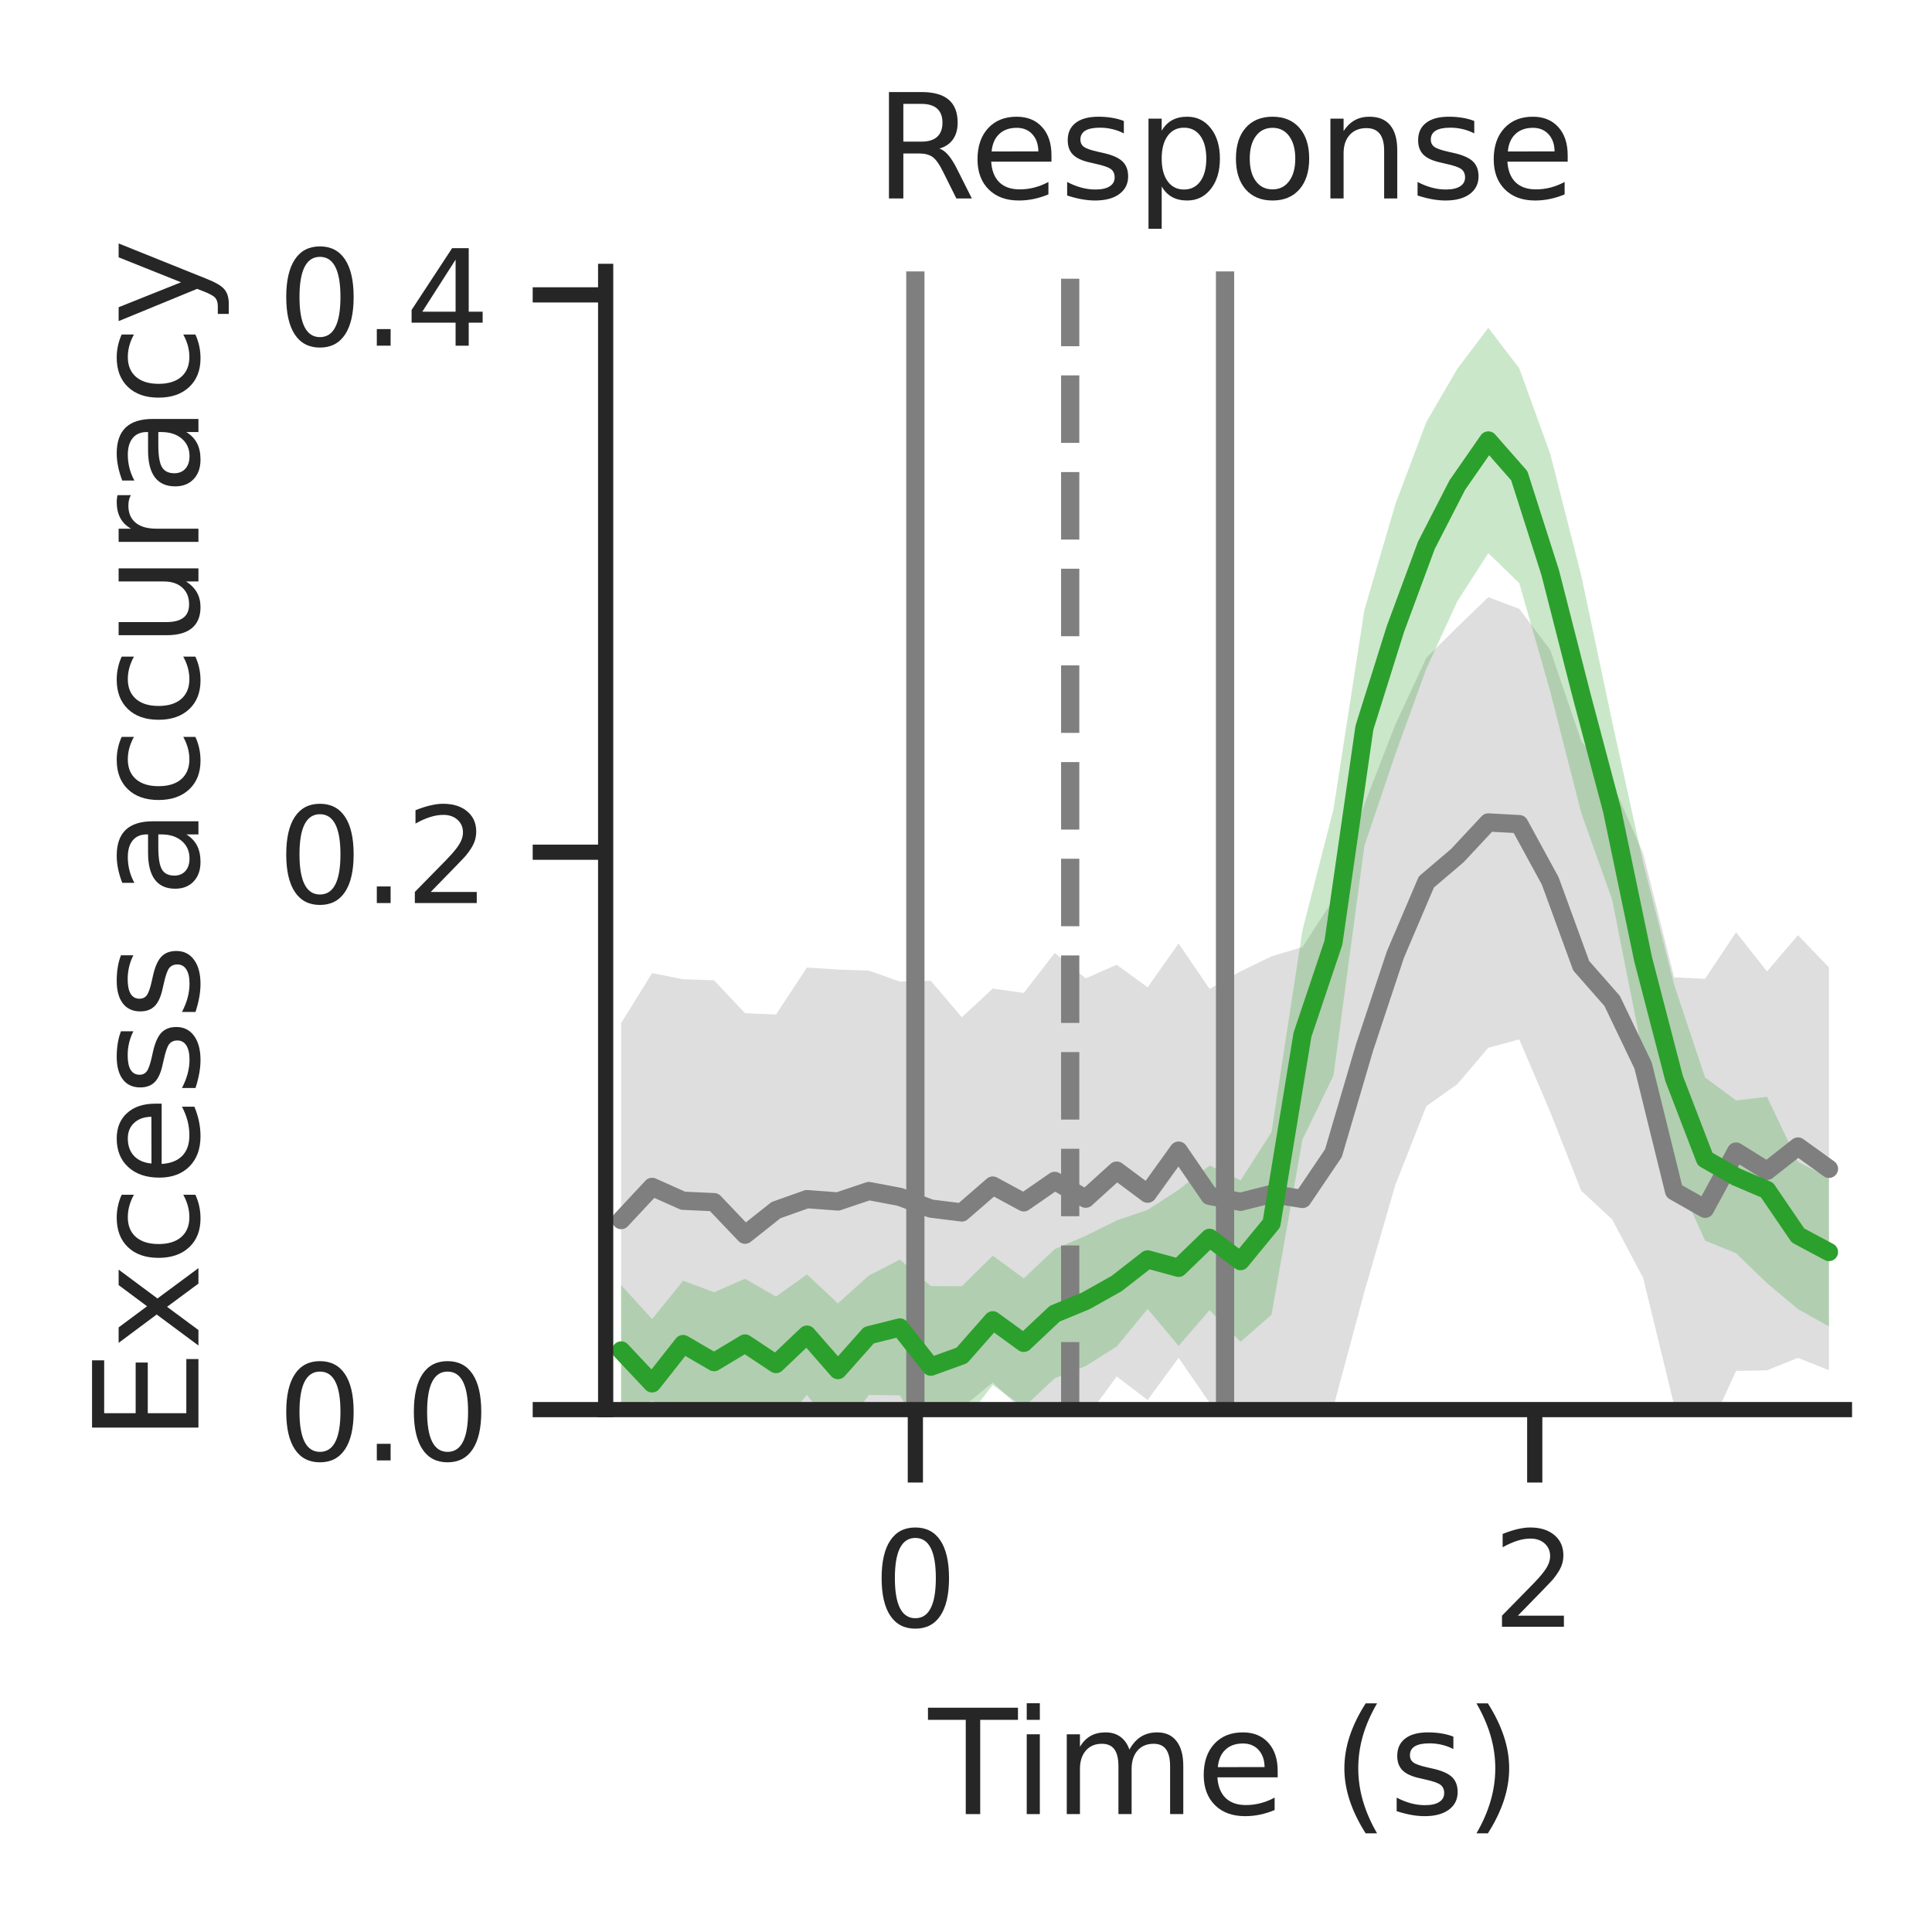
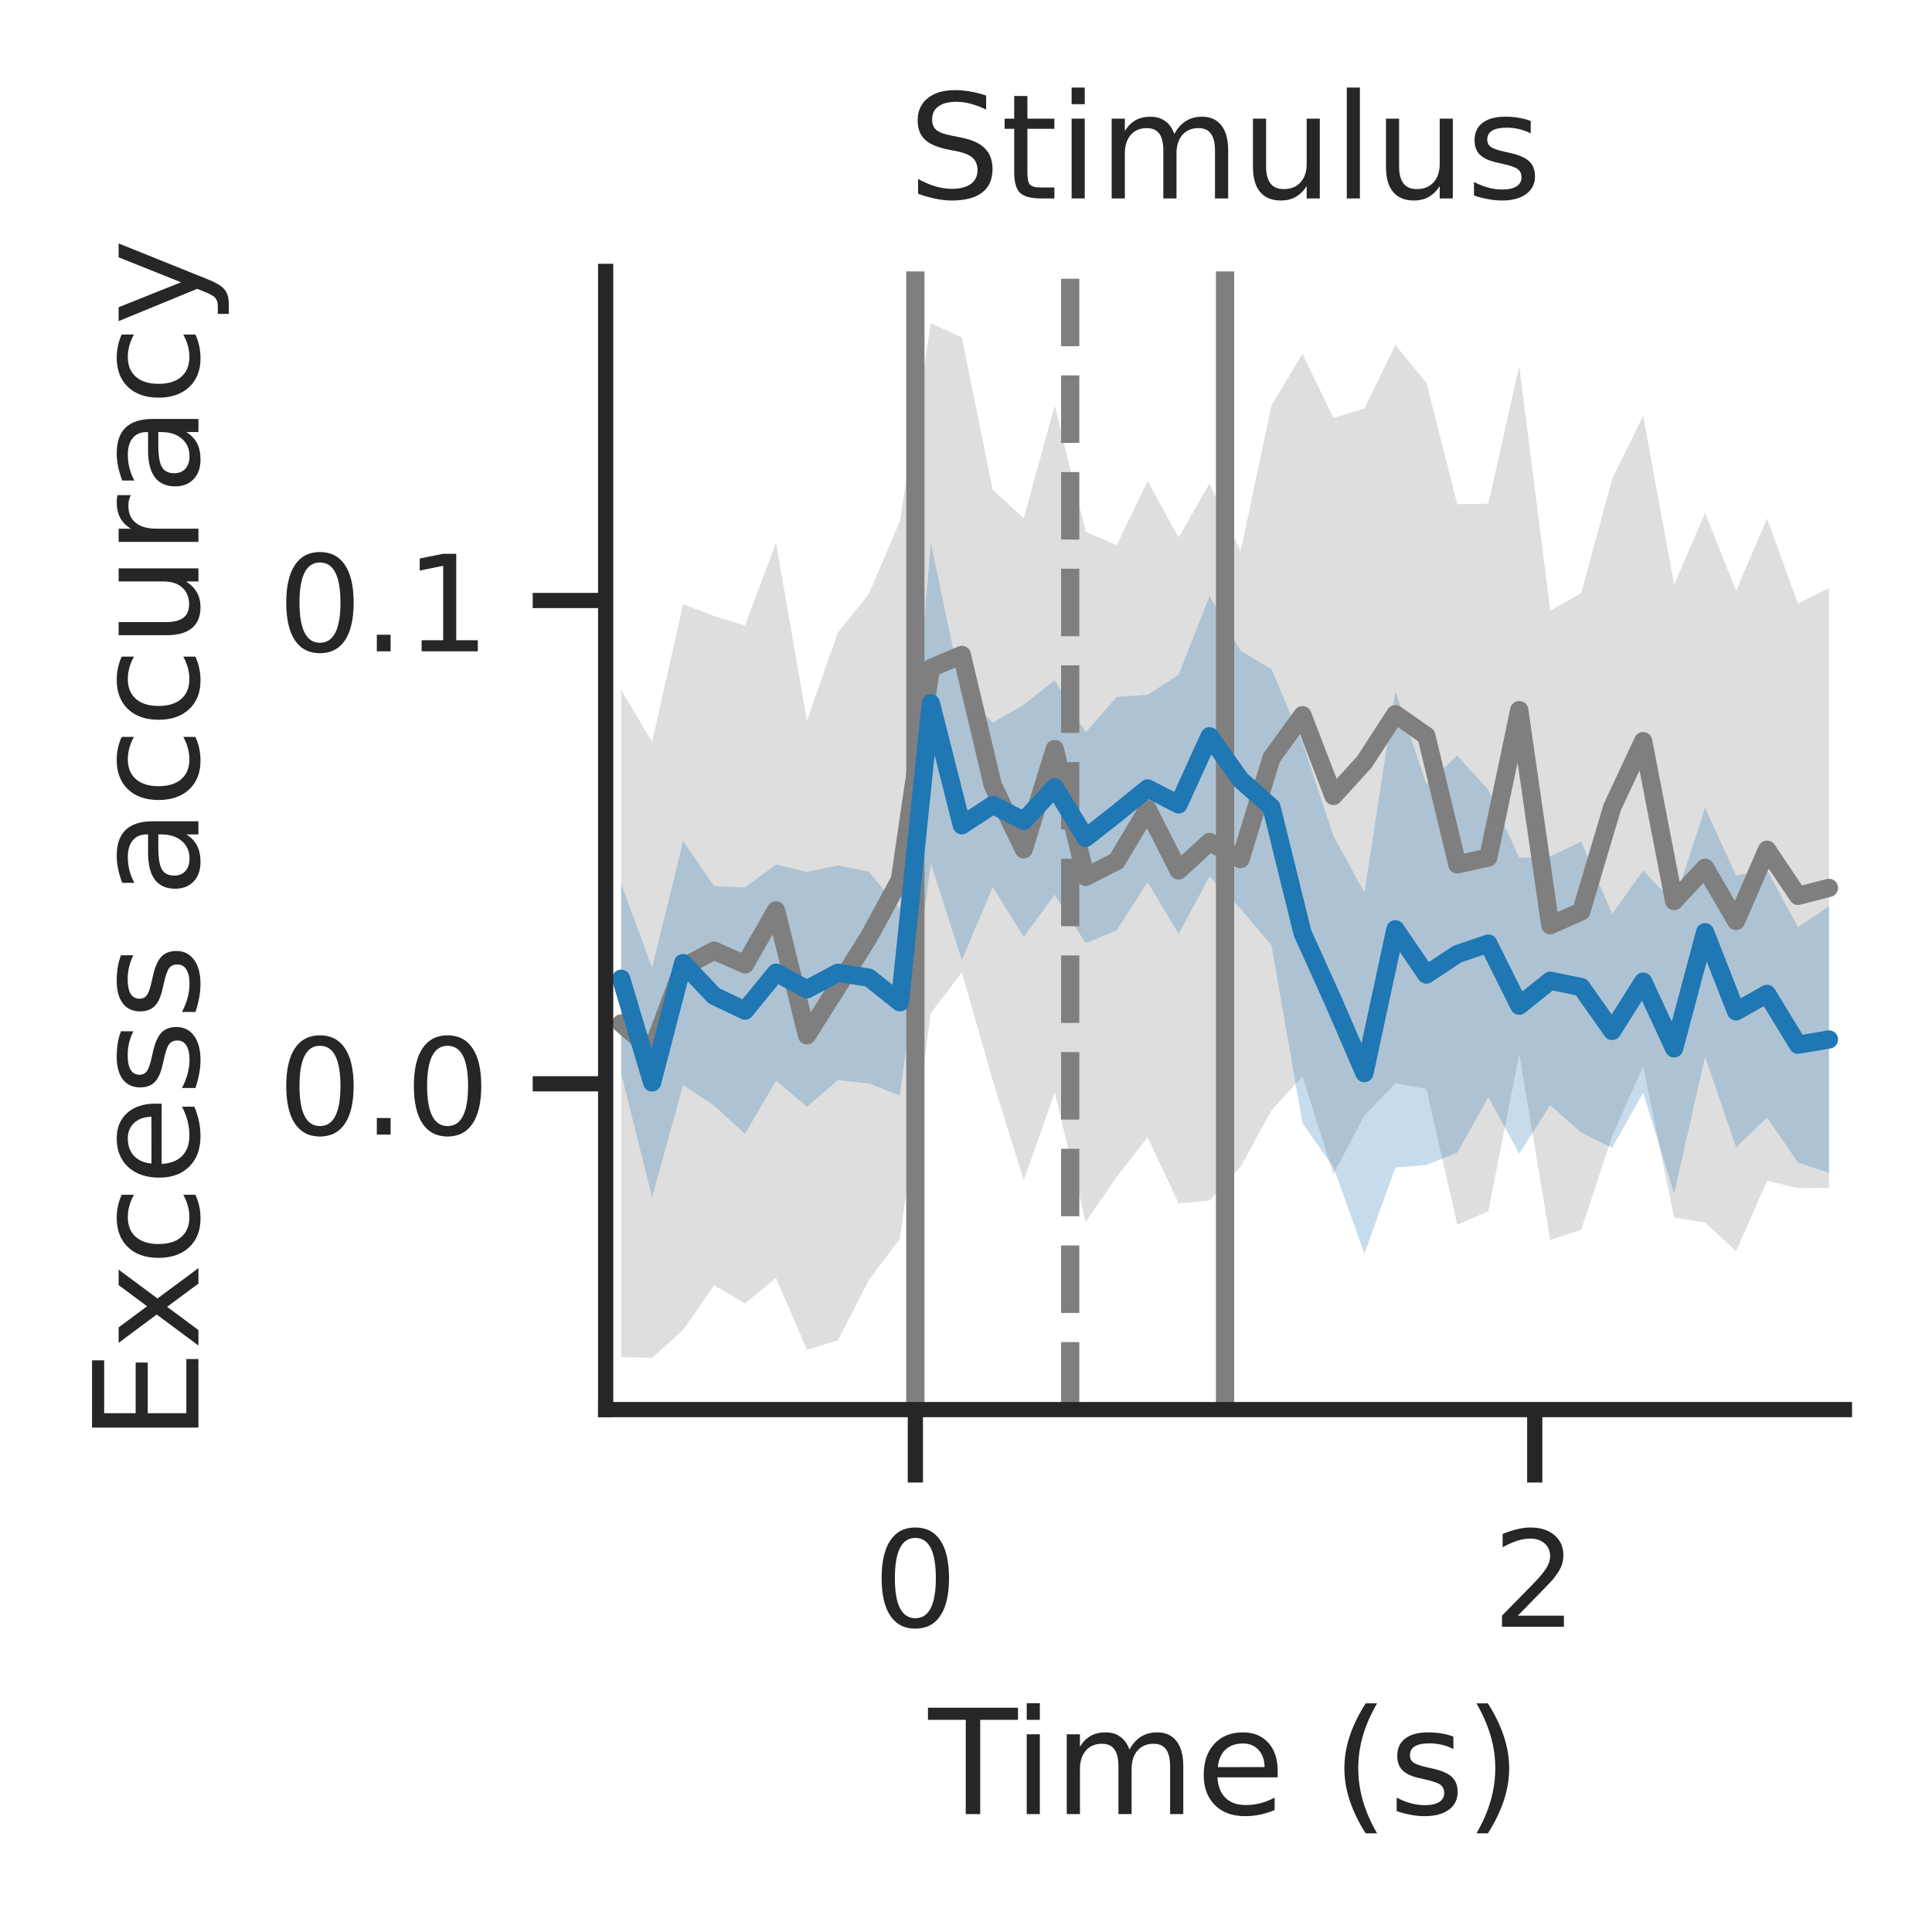
<svg xmlns="http://www.w3.org/2000/svg" xmlns:xlink="http://www.w3.org/1999/xlink" width="158.88pt" height="158.88pt" viewBox="0 0 158.88 158.88" version="1.1">
  <defs>
    <style type="text/css">*{stroke-linejoin: round; stroke-linecap: butt}</style>
  </defs>
  <g id="figure_1">
    <g id="patch_1">
      <path d="M 0 158.88  L 158.88 158.88  L 158.88 0  L 0 0  z " style="fill: #ffffff" />
    </g>
    <g id="axes_1">
      <g id="patch_2">
        <path d="M 49.807 115.92  L 151.68 115.92  L 151.68 22.318  L 49.807 22.318  z " style="fill: #ffffff" />
      </g>
      <g id="matplotlib.axis_1">
        <g id="xtick_1">
          <g id="line2d_1">
            <defs>
-               <path id="m59b1cd3b6c" d="M 0 0  L 0 6  " style="stroke: #262626; stroke-width: 1.25" />
+               <path id="m70c69addf4" d="M 0 0  L 0 6  " style="stroke: #262626; stroke-width: 1.25" />
            </defs>
            <g>
-               <use xlink:href="#m59b1cd3b6c" x="75.275" y="115.92" style="fill: #262626; stroke: #262626; stroke-width: 1.25" />
+               <use xlink:href="#m70c69addf4" x="75.275" y="115.92" style="fill: #262626; stroke: #262626; stroke-width: 1.25" />
            </g>
          </g>
          <g id="text_1">
            <g style="fill: #262626" transform="translate(71.7759 133.7781) scale(0.11 -0.11)">
              <defs>
                <path id="DejaVuSans-30" d="M 2034 4250  Q 1547 4250 1301 3770  Q 1056 3291 1056 2328  Q 1056 1369 1301 889  Q 1547 409 2034 409  Q 2525 409 2770 889  Q 3016 1369 3016 2328  Q 3016 3291 2770 3770  Q 2525 4250 2034 4250  z M 2034 4750  Q 2819 4750 3233 4129  Q 3647 3509 3647 2328  Q 3647 1150 3233 529  Q 2819 -91 2034 -91  Q 1250 -91 836 529  Q 422 1150 422 2328  Q 422 3509 836 4129  Q 1250 4750 2034 4750  z " transform="scale(0.015625)" />
              </defs>
              <use xlink:href="#DejaVuSans-30" />
            </g>
          </g>
        </g>
        <g id="xtick_2">
          <g id="line2d_2">
            <g>
-               <use xlink:href="#m59b1cd3b6c" x="126.211" y="115.92" style="fill: #262626; stroke: #262626; stroke-width: 1.25" />
+               <use xlink:href="#m70c69addf4" x="126.211" y="115.92" style="fill: #262626; stroke: #262626; stroke-width: 1.25" />
            </g>
          </g>
          <g id="text_2">
            <g style="fill: #262626" transform="translate(122.7121 133.7781) scale(0.11 -0.11)">
              <defs>
                <path id="DejaVuSans-32" d="M 1228 531  L 3431 531  L 3431 0  L 469 0  L 469 531  Q 828 903 1448 1529  Q 2069 2156 2228 2338  Q 2531 2678 2651 2914  Q 2772 3150 2772 3378  Q 2772 3750 2511 3984  Q 2250 4219 1831 4219  Q 1534 4219 1204 4116  Q 875 4013 500 3803  L 500 4441  Q 881 4594 1212 4672  Q 1544 4750 1819 4750  Q 2544 4750 2975 4387  Q 3406 4025 3406 3419  Q 3406 3131 3298 2873  Q 3191 2616 2906 2266  Q 2828 2175 2409 1742  Q 1991 1309 1228 531  z " transform="scale(0.015625)" />
              </defs>
              <use xlink:href="#DejaVuSans-32" />
            </g>
          </g>
        </g>
        <g id="text_3">
          <g style="fill: #262626" transform="translate(76.34867 149.1839) scale(0.12 -0.12)">
            <defs>
              <path id="DejaVuSans-54" d="M -19 4666  L 3928 4666  L 3928 4134  L 2272 4134  L 2272 0  L 1638 0  L 1638 4134  L -19 4134  L -19 4666  z " transform="scale(0.015625)" />
              <path id="DejaVuSans-69" d="M 603 3500  L 1178 3500  L 1178 0  L 603 0  L 603 3500  z M 603 4863  L 1178 4863  L 1178 4134  L 603 4134  L 603 4863  z " transform="scale(0.015625)" />
              <path id="DejaVuSans-6d" d="M 3328 2828  Q 3544 3216 3844 3400  Q 4144 3584 4550 3584  Q 5097 3584 5394 3201  Q 5691 2819 5691 2113  L 5691 0  L 5113 0  L 5113 2094  Q 5113 2597 4934 2840  Q 4756 3084 4391 3084  Q 3944 3084 3684 2787  Q 3425 2491 3425 1978  L 3425 0  L 2847 0  L 2847 2094  Q 2847 2600 2669 2842  Q 2491 3084 2119 3084  Q 1678 3084 1418 2786  Q 1159 2488 1159 1978  L 1159 0  L 581 0  L 581 3500  L 1159 3500  L 1159 2956  Q 1356 3278 1631 3431  Q 1906 3584 2284 3584  Q 2666 3584 2933 3390  Q 3200 3197 3328 2828  z " transform="scale(0.015625)" />
              <path id="DejaVuSans-65" d="M 3597 1894  L 3597 1613  L 953 1613  Q 991 1019 1311 708  Q 1631 397 2203 397  Q 2534 397 2845 478  Q 3156 559 3463 722  L 3463 178  Q 3153 47 2828 -22  Q 2503 -91 2169 -91  Q 1331 -91 842 396  Q 353 884 353 1716  Q 353 2575 817 3079  Q 1281 3584 2069 3584  Q 2775 3584 3186 3129  Q 3597 2675 3597 1894  z M 3022 2063  Q 3016 2534 2758 2815  Q 2500 3097 2075 3097  Q 1594 3097 1305 2825  Q 1016 2553 972 2059  L 3022 2063  z " transform="scale(0.015625)" />
              <path id="DejaVuSans-20" transform="scale(0.015625)" />
              <path id="DejaVuSans-28" d="M 1984 4856  Q 1566 4138 1362 3434  Q 1159 2731 1159 2009  Q 1159 1288 1364 580  Q 1569 -128 1984 -844  L 1484 -844  Q 1016 -109 783 600  Q 550 1309 550 2009  Q 550 2706 781 3412  Q 1013 4119 1484 4856  L 1984 4856  z " transform="scale(0.015625)" />
              <path id="DejaVuSans-73" d="M 2834 3397  L 2834 2853  Q 2591 2978 2328 3040  Q 2066 3103 1784 3103  Q 1356 3103 1142 2972  Q 928 2841 928 2578  Q 928 2378 1081 2264  Q 1234 2150 1697 2047  L 1894 2003  Q 2506 1872 2764 1633  Q 3022 1394 3022 966  Q 3022 478 2636 193  Q 2250 -91 1575 -91  Q 1294 -91 989 -36  Q 684 19 347 128  L 347 722  Q 666 556 975 473  Q 1284 391 1588 391  Q 1994 391 2212 530  Q 2431 669 2431 922  Q 2431 1156 2273 1281  Q 2116 1406 1581 1522  L 1381 1569  Q 847 1681 609 1914  Q 372 2147 372 2553  Q 372 3047 722 3315  Q 1072 3584 1716 3584  Q 2034 3584 2315 3537  Q 2597 3491 2834 3397  z " transform="scale(0.015625)" />
              <path id="DejaVuSans-29" d="M 513 4856  L 1013 4856  Q 1481 4119 1714 3412  Q 1947 2706 1947 2009  Q 1947 1309 1714 600  Q 1481 -109 1013 -844  L 513 -844  Q 928 -128 1133 580  Q 1338 1288 1338 2009  Q 1338 2731 1133 3434  Q 928 4138 513 4856  z " transform="scale(0.015625)" />
            </defs>
            <use xlink:href="#DejaVuSans-54" />
            <use xlink:href="#DejaVuSans-69" transform="translate(57.95898 0)" />
            <use xlink:href="#DejaVuSans-6d" transform="translate(85.74219 0)" />
            <use xlink:href="#DejaVuSans-65" transform="translate(183.1543 0)" />
            <use xlink:href="#DejaVuSans-20" transform="translate(244.6777 0)" />
            <use xlink:href="#DejaVuSans-28" transform="translate(276.4648 0)" />
            <use xlink:href="#DejaVuSans-73" transform="translate(315.4785 0)" />
            <use xlink:href="#DejaVuSans-29" transform="translate(367.5781 0)" />
          </g>
        </g>
      </g>
      <g id="matplotlib.axis_2">
        <g id="ytick_1">
          <g id="line2d_3">
            <defs>
-               <path id="m7048ef91ea" d="M 0 0  L -6 0  " style="stroke: #262626; stroke-width: 1.25" />
+               <path id="m57ac070e81" d="M 0 0  L -6 0  " style="stroke: #262626; stroke-width: 1.25" />
            </defs>
            <g>
-               <use xlink:href="#m7048ef91ea" x="49.807" y="115.92" style="fill: #262626; stroke: #262626; stroke-width: 1.25" />
+               <use xlink:href="#m57ac070e81" x="49.807" y="89.127" style="fill: #262626; stroke: #262626; stroke-width: 1.25" />
            </g>
          </g>
          <g id="text_4">
-             <g style="fill: #262626" transform="translate(22.81375 120.099) scale(0.11 -0.11)">
+             <g style="fill: #262626" transform="translate(22.81375 93.30624) scale(0.11 -0.11)">
              <defs>
                <path id="DejaVuSans-2e" d="M 684 794  L 1344 794  L 1344 0  L 684 0  L 684 794  z " transform="scale(0.015625)" />
              </defs>
              <use xlink:href="#DejaVuSans-30" />
              <use xlink:href="#DejaVuSans-2e" transform="translate(63.62305 0)" />
              <use xlink:href="#DejaVuSans-30" transform="translate(95.41016 0)" />
            </g>
          </g>
        </g>
        <g id="ytick_2">
          <g id="line2d_4">
            <g>
-               <use xlink:href="#m7048ef91ea" x="49.807" y="70.084" style="fill: #262626; stroke: #262626; stroke-width: 1.25" />
+               <use xlink:href="#m57ac070e81" x="49.807" y="49.383" style="fill: #262626; stroke: #262626; stroke-width: 1.25" />
            </g>
          </g>
          <g id="text_5">
-             <g style="fill: #262626" transform="translate(22.81375 74.26301) scale(0.11 -0.11)">
+             <g style="fill: #262626" transform="translate(22.81375 53.56168) scale(0.11 -0.11)">
+               <defs>
+                 <path id="DejaVuSans-31" d="M 794 531  L 1825 531  L 1825 4091  L 703 3866  L 703 4441  L 1819 4666  L 2450 4666  L 2450 531  L 3481 531  L 3481 0  L 794 0  L 794 531  z " transform="scale(0.015625)" />
+               </defs>
              <use xlink:href="#DejaVuSans-30" />
              <use xlink:href="#DejaVuSans-2e" transform="translate(63.62305 0)" />
-               <use xlink:href="#DejaVuSans-32" transform="translate(95.41016 0)" />
+               <use xlink:href="#DejaVuSans-31" transform="translate(95.41016 0)" />
            </g>
          </g>
        </g>
-         <g id="ytick_3">
-           <g id="line2d_5">
-             <g>
-               <use xlink:href="#m7048ef91ea" x="49.807" y="24.248" style="fill: #262626; stroke: #262626; stroke-width: 1.25" />
-             </g>
-           </g>
-           <g id="text_6">
-             <g style="fill: #262626" transform="translate(22.81375 28.42704) scale(0.11 -0.11)">
-               <defs>
-                 <path id="DejaVuSans-34" d="M 2419 4116  L 825 1625  L 2419 1625  L 2419 4116  z M 2253 4666  L 3047 4666  L 3047 1625  L 3713 1625  L 3713 1100  L 3047 1100  L 3047 0  L 2419 0  L 2419 1100  L 313 1100  L 313 1709  L 2253 4666  z " transform="scale(0.015625)" />
-               </defs>
-               <use xlink:href="#DejaVuSans-30" />
-               <use xlink:href="#DejaVuSans-2e" transform="translate(63.62305 0)" />
-               <use xlink:href="#DejaVuSans-34" transform="translate(95.41016 0)" />
-             </g>
-           </g>
-         </g>
-         <g id="text_7">
+         <g id="text_6">
          <g style="fill: #262626" transform="translate(16.31812 118.5768) rotate(-90) scale(0.12 -0.12)">
            <defs>
              <path id="DejaVuSans-45" d="M 628 4666  L 3578 4666  L 3578 4134  L 1259 4134  L 1259 2753  L 3481 2753  L 3481 2222  L 1259 2222  L 1259 531  L 3634 531  L 3634 0  L 628 0  L 628 4666  z " transform="scale(0.015625)" />
              <path id="DejaVuSans-78" d="M 3513 3500  L 2247 1797  L 3578 0  L 2900 0  L 1881 1375  L 863 0  L 184 0  L 1544 1831  L 300 3500  L 978 3500  L 1906 2253  L 2834 3500  L 3513 3500  z " transform="scale(0.015625)" />
              <path id="DejaVuSans-63" d="M 3122 3366  L 3122 2828  Q 2878 2963 2633 3030  Q 2388 3097 2138 3097  Q 1578 3097 1268 2742  Q 959 2388 959 1747  Q 959 1106 1268 751  Q 1578 397 2138 397  Q 2388 397 2633 464  Q 2878 531 3122 666  L 3122 134  Q 2881 22 2623 -34  Q 2366 -91 2075 -91  Q 1284 -91 818 406  Q 353 903 353 1747  Q 353 2603 823 3093  Q 1294 3584 2113 3584  Q 2378 3584 2631 3529  Q 2884 3475 3122 3366  z " transform="scale(0.015625)" />
              <path id="DejaVuSans-61" d="M 2194 1759  Q 1497 1759 1228 1600  Q 959 1441 959 1056  Q 959 750 1161 570  Q 1363 391 1709 391  Q 2188 391 2477 730  Q 2766 1069 2766 1631  L 2766 1759  L 2194 1759  z M 3341 1997  L 3341 0  L 2766 0  L 2766 531  Q 2569 213 2275 61  Q 1981 -91 1556 -91  Q 1019 -91 701 211  Q 384 513 384 1019  Q 384 1609 779 1909  Q 1175 2209 1959 2209  L 2766 2209  L 2766 2266  Q 2766 2663 2505 2880  Q 2244 3097 1772 3097  Q 1472 3097 1187 3025  Q 903 2953 641 2809  L 641 3341  Q 956 3463 1253 3523  Q 1550 3584 1831 3584  Q 2591 3584 2966 3190  Q 3341 2797 3341 1997  z " transform="scale(0.015625)" />
              <path id="DejaVuSans-75" d="M 544 1381  L 544 3500  L 1119 3500  L 1119 1403  Q 1119 906 1312 657  Q 1506 409 1894 409  Q 2359 409 2629 706  Q 2900 1003 2900 1516  L 2900 3500  L 3475 3500  L 3475 0  L 2900 0  L 2900 538  Q 2691 219 2414 64  Q 2138 -91 1772 -91  Q 1169 -91 856 284  Q 544 659 544 1381  z M 1991 3584  L 1991 3584  z " transform="scale(0.015625)" />
              <path id="DejaVuSans-72" d="M 2631 2963  Q 2534 3019 2420 3045  Q 2306 3072 2169 3072  Q 1681 3072 1420 2755  Q 1159 2438 1159 1844  L 1159 0  L 581 0  L 581 3500  L 1159 3500  L 1159 2956  Q 1341 3275 1631 3429  Q 1922 3584 2338 3584  Q 2397 3584 2469 3576  Q 2541 3569 2628 3553  L 2631 2963  z " transform="scale(0.015625)" />
              <path id="DejaVuSans-79" d="M 2059 -325  Q 1816 -950 1584 -1140  Q 1353 -1331 966 -1331  L 506 -1331  L 506 -850  L 844 -850  Q 1081 -850 1212 -737  Q 1344 -625 1503 -206  L 1606 56  L 191 3500  L 800 3500  L 1894 763  L 2988 3500  L 3597 3500  L 2059 -325  z " transform="scale(0.015625)" />
            </defs>
            <use xlink:href="#DejaVuSans-45" />
            <use xlink:href="#DejaVuSans-78" transform="translate(63.18359 0)" />
            <use xlink:href="#DejaVuSans-63" transform="translate(120.6133 0)" />
            <use xlink:href="#DejaVuSans-65" transform="translate(175.5938 0)" />
            <use xlink:href="#DejaVuSans-73" transform="translate(237.1172 0)" />
            <use xlink:href="#DejaVuSans-73" transform="translate(289.2168 0)" />
            <use xlink:href="#DejaVuSans-20" transform="translate(341.3164 0)" />
            <use xlink:href="#DejaVuSans-61" transform="translate(373.1035 0)" />
            <use xlink:href="#DejaVuSans-63" transform="translate(434.3828 0)" />
            <use xlink:href="#DejaVuSans-63" transform="translate(489.3633 0)" />
            <use xlink:href="#DejaVuSans-75" transform="translate(544.3438 0)" />
            <use xlink:href="#DejaVuSans-72" transform="translate(607.7227 0)" />
            <use xlink:href="#DejaVuSans-61" transform="translate(648.8359 0)" />
            <use xlink:href="#DejaVuSans-63" transform="translate(710.1152 0)" />
            <use xlink:href="#DejaVuSans-79" transform="translate(765.0957 0)" />
          </g>
        </g>
      </g>
      <g id="FillBetweenPolyCollection_1">
-         <path d="M 51.081 84.137  L 51.081 116.532  L 53.627 115.188  L 56.174 116.963  L 58.721 117.106  L 61.268 119.75  L 63.815 115.605  L 66.361 117.656  L 68.908 117.872  L 71.455 116.075  L 74.002 116.133  L 76.549 118.12  L 79.095 115.757  L 81.642 113.698  L 84.189 116.092  L 86.736 115.861  L 89.283 116.697  L 91.83 113.195  L 94.376 115.136  L 96.923 111.662  L 99.47 115.357  L 102.017 117.781  L 104.564 117.732  L 107.11 119.31  L 109.657 115.699  L 112.204 106.216  L 114.751 97.429  L 117.298 90.963  L 119.844 89.158  L 122.391 86.163  L 124.938 85.478  L 127.485 91.444  L 130.032 97.918  L 132.578 100.28  L 135.125 105.095  L 137.672 115.543  L 140.219 118.316  L 142.766 112.737  L 145.312 112.69  L 147.859 111.665  L 150.406 112.683  L 150.406 79.555  L 150.406 79.555  L 147.859 76.905  L 145.312 79.885  L 142.766 76.665  L 140.219 80.493  L 137.672 80.373  L 135.125 70.169  L 132.578 64.35  L 130.032 60.922  L 127.485 53.444  L 124.938 50.067  L 122.391 49.108  L 119.844 51.569  L 117.298 54.098  L 114.751 59.576  L 112.204 66.133  L 109.657 73.959  L 107.11 77.885  L 104.564 78.646  L 102.017 79.883  L 99.47 81.323  L 96.923 77.588  L 94.376 81.192  L 91.83 79.338  L 89.283 80.455  L 86.736 78.365  L 84.189 81.657  L 81.642 81.296  L 79.095 83.654  L 76.549 80.66  L 74.002 80.723  L 71.455 79.817  L 68.908 79.734  L 66.361 79.569  L 63.815 83.429  L 61.268 83.323  L 58.721 80.617  L 56.174 80.527  L 53.627 80.024  L 51.081 84.137  z " clip-path="url(#p6073d0e55b)" style="fill: #7f7f7f; fill-opacity: 0.25" />
+         <path d="M 51.081 56.733  L 51.081 111.598  L 53.627 111.665  L 56.174 109.375  L 58.721 105.697  L 61.268 107.181  L 63.815 105.091  L 66.361 111.006  L 68.908 110.219  L 71.455 105.252  L 74.002 101.863  L 76.549 83.315  L 79.095 79.962  L 81.642 88.861  L 84.189 97.068  L 86.736 89.843  L 89.283 100.494  L 91.83 96.792  L 94.376 93.531  L 96.923 98.959  L 99.47 98.722  L 102.017 95.968  L 104.564 91.307  L 107.11 88.524  L 109.657 96.541  L 112.204 91.737  L 114.751 89.095  L 117.298 89.548  L 119.844 100.715  L 122.391 99.614  L 124.938 86.71  L 127.485 101.968  L 130.032 101.14  L 132.578 93.425  L 135.125 87.695  L 137.672 100.136  L 140.219 100.53  L 142.766 102.897  L 145.312 97.108  L 147.859 97.706  L 150.406 97.671  L 150.406 48.361  L 150.406 48.361  L 147.859 49.634  L 145.312 42.645  L 142.766 48.579  L 140.219 42.194  L 137.672 48.061  L 135.125 34.199  L 132.578 39.374  L 130.032 48.781  L 127.485 50.202  L 124.938 30.09  L 122.391 41.424  L 119.844 41.457  L 117.298 31.48  L 114.751 28.37  L 112.204 33.585  L 109.657 34.369  L 107.11 29.104  L 104.564 33.346  L 102.017 45.332  L 99.47 39.755  L 96.923 44.202  L 94.376 39.56  L 91.83 44.828  L 89.283 43.725  L 86.736 33.339  L 84.189 42.615  L 81.642 40.287  L 79.095 27.753  L 76.549 26.573  L 74.002 42.853  L 71.455 48.845  L 68.908 52.009  L 66.361 59.27  L 63.815 44.633  L 61.268 51.437  L 58.721 50.658  L 56.174 49.691  L 53.627 61.003  L 51.081 56.733  z " clip-path="url(#p66687a7f26)" style="fill: #7f7f7f; fill-opacity: 0.25" />
      </g>
      <g id="FillBetweenPolyCollection_2">
-         <path d="M 51.081 105.683  L 51.081 116.431  L 53.627 119.047  L 56.174 115.741  L 58.721 117.764  L 61.268 115.808  L 63.815 117.721  L 66.361 114.704  L 68.908 118.154  L 71.455 114.715  L 74.002 114.746  L 76.549 119.023  L 79.095 117.158  L 81.642 113.892  L 84.189 115.733  L 86.736 113.344  L 89.283 112.336  L 91.83 110.738  L 94.376 107.641  L 96.923 110.681  L 99.47 107.742  L 102.017 110.344  L 104.564 108.122  L 107.11 93.706  L 109.657 88.464  L 112.204 69.543  L 114.751 62.007  L 117.298 54.993  L 119.844 49.448  L 122.391 45.489  L 124.938 47.955  L 127.485 56.862  L 130.032 66.839  L 132.578 73.991  L 135.125 86.843  L 137.672 96.414  L 140.219 102.024  L 142.766 103.061  L 145.312 105.526  L 147.859 107.654  L 150.406 109.079  L 150.406 96.841  L 150.406 96.841  L 147.859 95.544  L 145.312 90.198  L 142.766 90.493  L 140.219 88.611  L 137.672 80.975  L 135.125 70.928  L 132.578 59.349  L 130.032 47.318  L 127.485 37.328  L 124.938 30.287  L 122.391 26.958  L 119.844 30.332  L 117.298 34.703  L 114.751 41.453  L 112.204 50.15  L 109.657 66.567  L 107.11 76.489  L 104.564 93.101  L 102.017 97.077  L 99.47 95.846  L 96.923 97.84  L 94.376 99.495  L 91.83 100.364  L 89.283 101.63  L 86.736 102.724  L 84.189 105.13  L 81.642 103.262  L 79.095 105.779  L 76.549 105.757  L 74.002 103.586  L 71.455 104.891  L 68.908 107.184  L 66.361 104.804  L 63.815 106.627  L 61.268 105.16  L 58.721 106.267  L 56.174 105.32  L 53.627 108.477  L 51.081 105.683  z " clip-path="url(#p6073d0e55b)" style="fill: #2ca02c; fill-opacity: 0.25" />
+         <path d="M 51.081 72.689  L 51.081 88.288  L 53.627 98.463  L 56.174 89.227  L 58.721 90.919  L 61.268 93.246  L 63.815 88.88  L 66.361 91.014  L 68.908 88.824  L 71.455 89.103  L 74.002 90.098  L 76.549 71.01  L 79.095 78.946  L 81.642 72.953  L 84.189 77.044  L 86.736 73.579  L 89.283 77.572  L 91.83 76.503  L 94.376 72.543  L 96.923 76.804  L 99.47 72.083  L 102.017 74.734  L 104.564 77.739  L 107.11 92.364  L 109.657 95.985  L 112.204 103.09  L 114.751 96.007  L 117.298 95.805  L 119.844 94.788  L 122.391 90.236  L 124.938 94.868  L 127.485 90.88  L 130.032 93.135  L 132.578 94.391  L 135.125 89.864  L 137.672 98.156  L 140.219 86.895  L 142.766 94.349  L 145.312 91.907  L 147.859 95.599  L 150.406 96.434  L 150.406 74.532  L 150.406 74.532  L 147.859 76.229  L 145.312 71.565  L 142.766 71.994  L 140.219 66.436  L 137.672 74.269  L 135.125 71.586  L 132.578 75.164  L 130.032 69.203  L 127.485 70.429  L 124.938 70.543  L 122.391 64.96  L 119.844 62.134  L 117.298 64.485  L 114.751 56.84  L 112.204 73.402  L 109.657 68.737  L 107.11 61.057  L 104.564 55.028  L 102.017 53.517  L 99.47 49.011  L 96.923 55.494  L 94.376 57.138  L 91.83 57.307  L 89.283 60.231  L 86.736 55.934  L 84.189 57.956  L 81.642 59.432  L 79.095 56.784  L 76.549 44.645  L 74.002 74.751  L 71.455 71.695  L 68.908 71.165  L 66.361 71.699  L 63.815 71.098  L 61.268 72.973  L 58.721 72.868  L 56.174 69.178  L 53.627 79.563  L 51.081 72.689  z " clip-path="url(#p66687a7f26)" style="fill: #1f77b4; fill-opacity: 0.25" />
+       </g>
+       <g id="line2d_5">
+         <path d="M 75.275 115.92  L 75.275 22.318  " clip-path="url(#p66687a7f26)" style="fill: none; stroke: #7f7f7f; stroke-width: 1.5; stroke-linecap: round" />
      </g>
      <g id="line2d_6">
-         <path d="M 75.275 115.92  L 75.275 22.318  " clip-path="url(#p6073d0e55b)" style="fill: none; stroke: #7f7f7f; stroke-width: 1.5; stroke-linecap: round" />
+         <path d="M 88.009 115.92  L 88.009 22.318  " clip-path="url(#p66687a7f26)" style="fill: none; stroke-dasharray: 5.55,2.4; stroke-dashoffset: 0; stroke: #7f7f7f; stroke-width: 1.5" />
      </g>
      <g id="line2d_7">
-         <path d="M 88.009 115.92  L 88.009 22.318  " clip-path="url(#p6073d0e55b)" style="fill: none; stroke-dasharray: 5.55,2.4; stroke-dashoffset: 0; stroke: #7f7f7f; stroke-width: 1.5" />
+         <path d="M 100.743 115.92  L 100.743 22.318  " clip-path="url(#p66687a7f26)" style="fill: none; stroke: #7f7f7f; stroke-width: 1.5; stroke-linecap: round" />
      </g>
      <g id="line2d_8">
-         <path d="M 100.743 115.92  L 100.743 22.318  " clip-path="url(#p6073d0e55b)" style="fill: none; stroke: #7f7f7f; stroke-width: 1.5; stroke-linecap: round" />
+         <path d="M 51.081 84.166  L 53.627 86.334  L 56.174 79.533  L 58.721 78.178  L 61.268 79.309  L 63.815 74.862  L 66.361 85.138  L 68.908 81.114  L 71.455 77.048  L 74.002 72.358  L 76.549 54.944  L 79.095 53.857  L 81.642 64.574  L 84.189 69.841  L 86.736 61.591  L 89.283 72.11  L 91.83 70.81  L 94.376 66.546  L 96.923 71.581  L 99.47 69.239  L 102.017 70.65  L 104.564 62.326  L 107.11 58.814  L 109.657 65.455  L 112.204 62.661  L 114.751 58.733  L 117.298 60.514  L 119.844 71.086  L 122.391 70.519  L 124.938 58.4  L 127.485 76.085  L 130.032 74.96  L 132.578 66.4  L 135.125 60.947  L 137.672 74.098  L 140.219 71.362  L 142.766 75.738  L 145.312 69.877  L 147.859 73.67  L 150.406 73.016  " clip-path="url(#p66687a7f26)" style="fill: none; stroke: #7f7f7f; stroke-width: 1.5; stroke-linecap: round" />
      </g>
      <g id="line2d_9">
-         <path d="M 51.081 100.334  L 53.627 97.606  L 56.174 98.745  L 58.721 98.861  L 61.268 101.536  L 63.815 99.517  L 66.361 98.612  L 68.908 98.803  L 71.455 97.946  L 74.002 98.428  L 76.549 99.39  L 79.095 99.706  L 81.642 97.497  L 84.189 98.875  L 86.736 97.113  L 89.283 98.576  L 91.83 96.267  L 94.376 98.164  L 96.923 94.625  L 99.47 98.34  L 102.017 98.832  L 104.564 98.189  L 107.11 98.597  L 109.657 94.829  L 112.204 86.175  L 114.751 78.503  L 117.298 72.53  L 119.844 70.364  L 122.391 67.635  L 124.938 67.773  L 127.485 72.444  L 130.032 79.42  L 132.578 82.315  L 135.125 87.632  L 137.672 97.958  L 140.219 99.404  L 142.766 94.701  L 145.312 96.288  L 147.859 94.285  L 150.406 96.119  " clip-path="url(#p6073d0e55b)" style="fill: none; stroke: #7f7f7f; stroke-width: 1.5; stroke-linecap: round" />
-       </g>
-       <g id="line2d_10">
-         <path d="M 51.081 111.057  L 53.627 113.762  L 56.174 110.53  L 58.721 112.015  L 61.268 110.484  L 63.815 112.174  L 66.361 109.754  L 68.908 112.669  L 71.455 109.803  L 74.002 109.166  L 76.549 112.39  L 79.095 111.468  L 81.642 108.577  L 84.189 110.431  L 86.736 108.034  L 89.283 106.983  L 91.83 105.551  L 94.376 103.568  L 96.923 104.261  L 99.47 101.794  L 102.017 103.71  L 104.564 100.611  L 107.11 85.097  L 109.657 77.516  L 112.204 59.846  L 114.751 51.73  L 117.298 44.848  L 119.844 39.89  L 122.391 36.223  L 124.938 39.121  L 127.485 47.095  L 130.032 57.079  L 132.578 66.67  L 135.125 78.886  L 137.672 88.694  L 140.219 95.317  L 142.766 96.777  L 145.312 97.862  L 147.859 101.599  L 150.406 102.96  " clip-path="url(#p6073d0e55b)" style="fill: none; stroke: #2ca02c; stroke-width: 1.5; stroke-linecap: round" />
+         <path d="M 51.081 80.489  L 53.627 89.013  L 56.174 79.203  L 58.721 81.893  L 61.268 83.109  L 63.815 79.989  L 66.361 81.356  L 68.908 79.994  L 71.455 80.399  L 74.002 82.424  L 76.549 57.828  L 79.095 67.865  L 81.642 66.193  L 84.189 67.5  L 86.736 64.757  L 89.283 68.902  L 91.83 66.905  L 94.376 64.84  L 96.923 66.149  L 99.47 60.547  L 102.017 64.125  L 104.564 66.383  L 107.11 76.711  L 109.657 82.361  L 112.204 88.246  L 114.751 76.423  L 117.298 80.145  L 119.844 78.461  L 122.391 77.598  L 124.938 82.705  L 127.485 80.655  L 130.032 81.169  L 132.578 84.778  L 135.125 80.725  L 137.672 86.213  L 140.219 76.665  L 142.766 83.172  L 145.312 81.736  L 147.859 85.914  L 150.406 85.483  " clip-path="url(#p66687a7f26)" style="fill: none; stroke: #1f77b4; stroke-width: 1.5; stroke-linecap: round" />
      </g>
      <g id="patch_3">
        <path d="M 49.807 115.92  L 49.807 22.318  " style="fill: none; stroke: #262626; stroke-width: 1.25; stroke-linejoin: miter; stroke-linecap: square" />
      </g>
      <g id="patch_4">
        <path d="M 49.807 115.92  L 151.68 115.92  " style="fill: none; stroke: #262626; stroke-width: 1.25; stroke-linejoin: miter; stroke-linecap: square" />
      </g>
-       <g id="text_8">
-         <g style="fill: #262626" transform="translate(71.92648 16.31812) scale(0.12 -0.12)">
+       <g id="text_7">
+         <g style="fill: #262626" transform="translate(74.67335 16.31812) scale(0.12 -0.12)">
          <defs>
-             <path id="DejaVuSans-52" d="M 2841 2188  Q 3044 2119 3236 1894  Q 3428 1669 3622 1275  L 4263 0  L 3584 0  L 2988 1197  Q 2756 1666 2539 1819  Q 2322 1972 1947 1972  L 1259 1972  L 1259 0  L 628 0  L 628 4666  L 2053 4666  Q 2853 4666 3247 4331  Q 3641 3997 3641 3322  Q 3641 2881 3436 2590  Q 3231 2300 2841 2188  z M 1259 4147  L 1259 2491  L 2053 2491  Q 2509 2491 2742 2702  Q 2975 2913 2975 3322  Q 2975 3731 2742 3939  Q 2509 4147 2053 4147  L 1259 4147  z " transform="scale(0.015625)" />
-             <path id="DejaVuSans-70" d="M 1159 525  L 1159 -1331  L 581 -1331  L 581 3500  L 1159 3500  L 1159 2969  Q 1341 3281 1617 3432  Q 1894 3584 2278 3584  Q 2916 3584 3314 3078  Q 3713 2572 3713 1747  Q 3713 922 3314 415  Q 2916 -91 2278 -91  Q 1894 -91 1617 61  Q 1341 213 1159 525  z M 3116 1747  Q 3116 2381 2855 2742  Q 2594 3103 2138 3103  Q 1681 3103 1420 2742  Q 1159 2381 1159 1747  Q 1159 1113 1420 752  Q 1681 391 2138 391  Q 2594 391 2855 752  Q 3116 1113 3116 1747  z " transform="scale(0.015625)" />
-             <path id="DejaVuSans-6f" d="M 1959 3097  Q 1497 3097 1228 2736  Q 959 2375 959 1747  Q 959 1119 1226 758  Q 1494 397 1959 397  Q 2419 397 2687 759  Q 2956 1122 2956 1747  Q 2956 2369 2687 2733  Q 2419 3097 1959 3097  z M 1959 3584  Q 2709 3584 3137 3096  Q 3566 2609 3566 1747  Q 3566 888 3137 398  Q 2709 -91 1959 -91  Q 1206 -91 779 398  Q 353 888 353 1747  Q 353 2609 779 3096  Q 1206 3584 1959 3584  z " transform="scale(0.015625)" />
-             <path id="DejaVuSans-6e" d="M 3513 2113  L 3513 0  L 2938 0  L 2938 2094  Q 2938 2591 2744 2837  Q 2550 3084 2163 3084  Q 1697 3084 1428 2787  Q 1159 2491 1159 1978  L 1159 0  L 581 0  L 581 3500  L 1159 3500  L 1159 2956  Q 1366 3272 1645 3428  Q 1925 3584 2291 3584  Q 2894 3584 3203 3211  Q 3513 2838 3513 2113  z " transform="scale(0.015625)" />
+             <path id="DejaVuSans-53" d="M 3425 4513  L 3425 3897  Q 3066 4069 2747 4153  Q 2428 4238 2131 4238  Q 1616 4238 1336 4038  Q 1056 3838 1056 3469  Q 1056 3159 1242 3001  Q 1428 2844 1947 2747  L 2328 2669  Q 3034 2534 3370 2195  Q 3706 1856 3706 1288  Q 3706 609 3251 259  Q 2797 -91 1919 -91  Q 1588 -91 1214 -16  Q 841 59 441 206  L 441 856  Q 825 641 1194 531  Q 1563 422 1919 422  Q 2459 422 2753 634  Q 3047 847 3047 1241  Q 3047 1584 2836 1778  Q 2625 1972 2144 2069  L 1759 2144  Q 1053 2284 737 2584  Q 422 2884 422 3419  Q 422 4038 858 4394  Q 1294 4750 2059 4750  Q 2388 4750 2728 4690  Q 3069 4631 3425 4513  z " transform="scale(0.015625)" />
+             <path id="DejaVuSans-74" d="M 1172 4494  L 1172 3500  L 2356 3500  L 2356 3053  L 1172 3053  L 1172 1153  Q 1172 725 1289 603  Q 1406 481 1766 481  L 2356 481  L 2356 0  L 1766 0  Q 1100 0 847 248  Q 594 497 594 1153  L 594 3053  L 172 3053  L 172 3500  L 594 3500  L 594 4494  L 1172 4494  z " transform="scale(0.015625)" />
+             <path id="DejaVuSans-6c" d="M 603 4863  L 1178 4863  L 1178 0  L 603 0  L 603 4863  z " transform="scale(0.015625)" />
          </defs>
-           <use xlink:href="#DejaVuSans-52" />
-           <use xlink:href="#DejaVuSans-65" transform="translate(64.98242 0)" />
-           <use xlink:href="#DejaVuSans-73" transform="translate(126.5059 0)" />
-           <use xlink:href="#DejaVuSans-70" transform="translate(178.6055 0)" />
-           <use xlink:href="#DejaVuSans-6f" transform="translate(242.082 0)" />
-           <use xlink:href="#DejaVuSans-6e" transform="translate(303.2637 0)" />
-           <use xlink:href="#DejaVuSans-73" transform="translate(366.6426 0)" />
-           <use xlink:href="#DejaVuSans-65" transform="translate(418.7422 0)" />
+           <use xlink:href="#DejaVuSans-53" />
+           <use xlink:href="#DejaVuSans-74" transform="translate(63.47656 0)" />
+           <use xlink:href="#DejaVuSans-69" transform="translate(102.6855 0)" />
+           <use xlink:href="#DejaVuSans-6d" transform="translate(130.4688 0)" />
+           <use xlink:href="#DejaVuSans-75" transform="translate(227.8809 0)" />
+           <use xlink:href="#DejaVuSans-6c" transform="translate(291.2598 0)" />
+           <use xlink:href="#DejaVuSans-75" transform="translate(319.043 0)" />
+           <use xlink:href="#DejaVuSans-73" transform="translate(382.4219 0)" />
        </g>
      </g>
    </g>
  </g>
  <defs>
-     <clipPath id="p6073d0e55b">
+     <clipPath id="p66687a7f26">
      <rect x="49.807" y="22.318" width="101.872" height="93.602" />
    </clipPath>
  </defs>
</svg>
